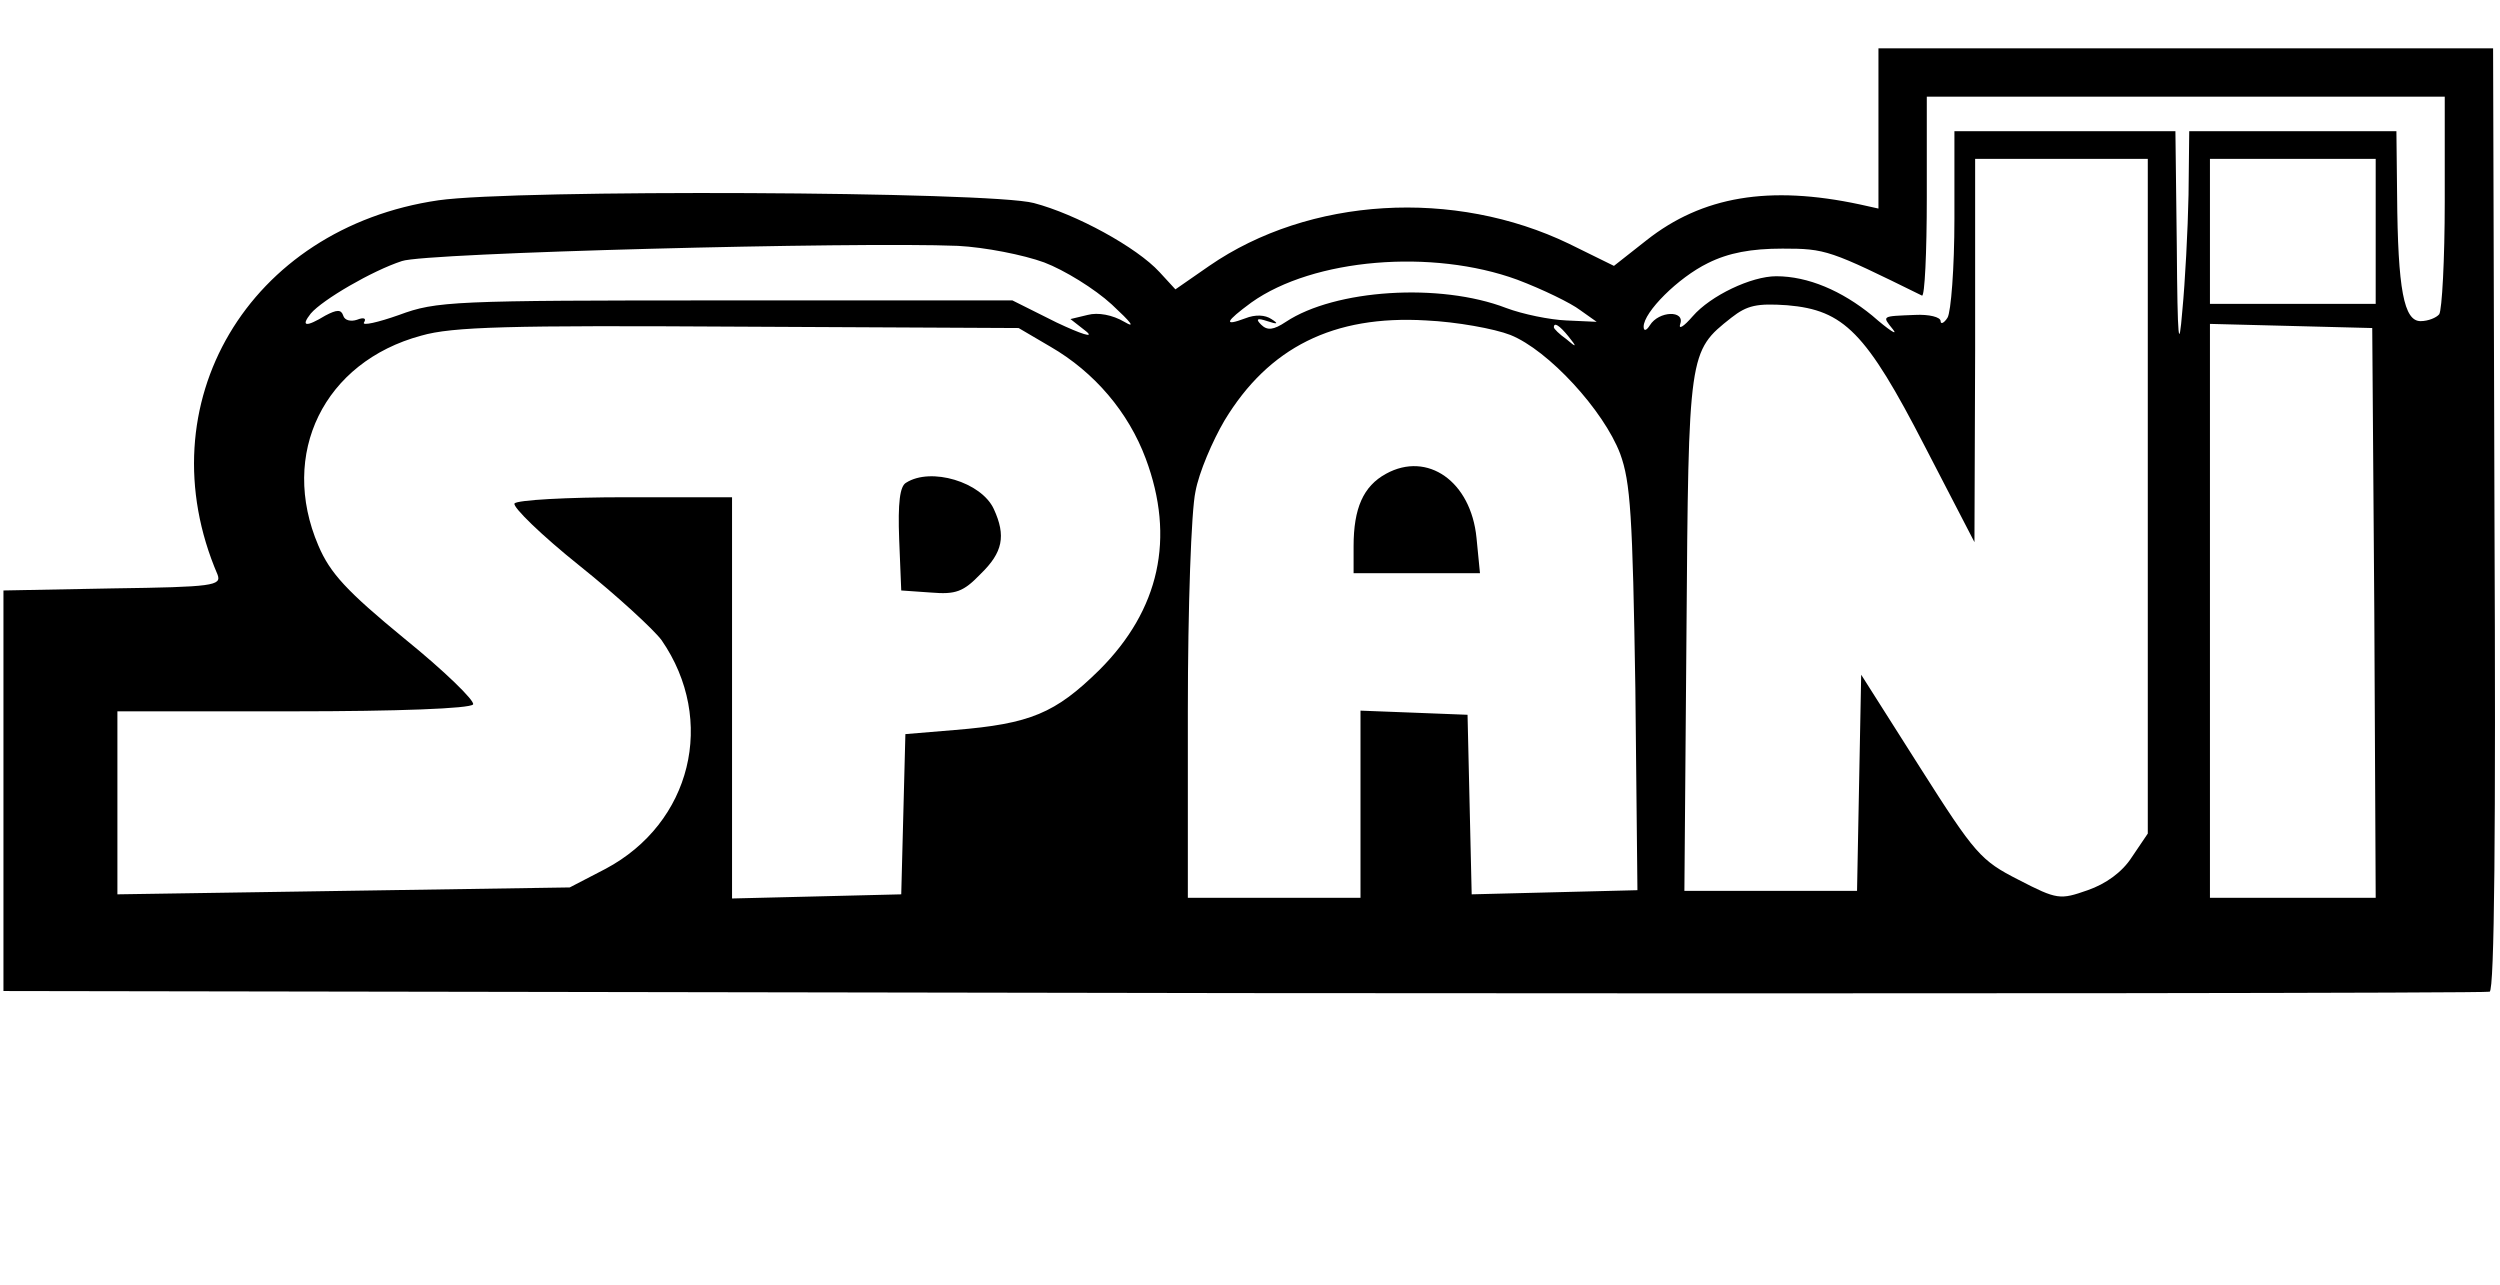
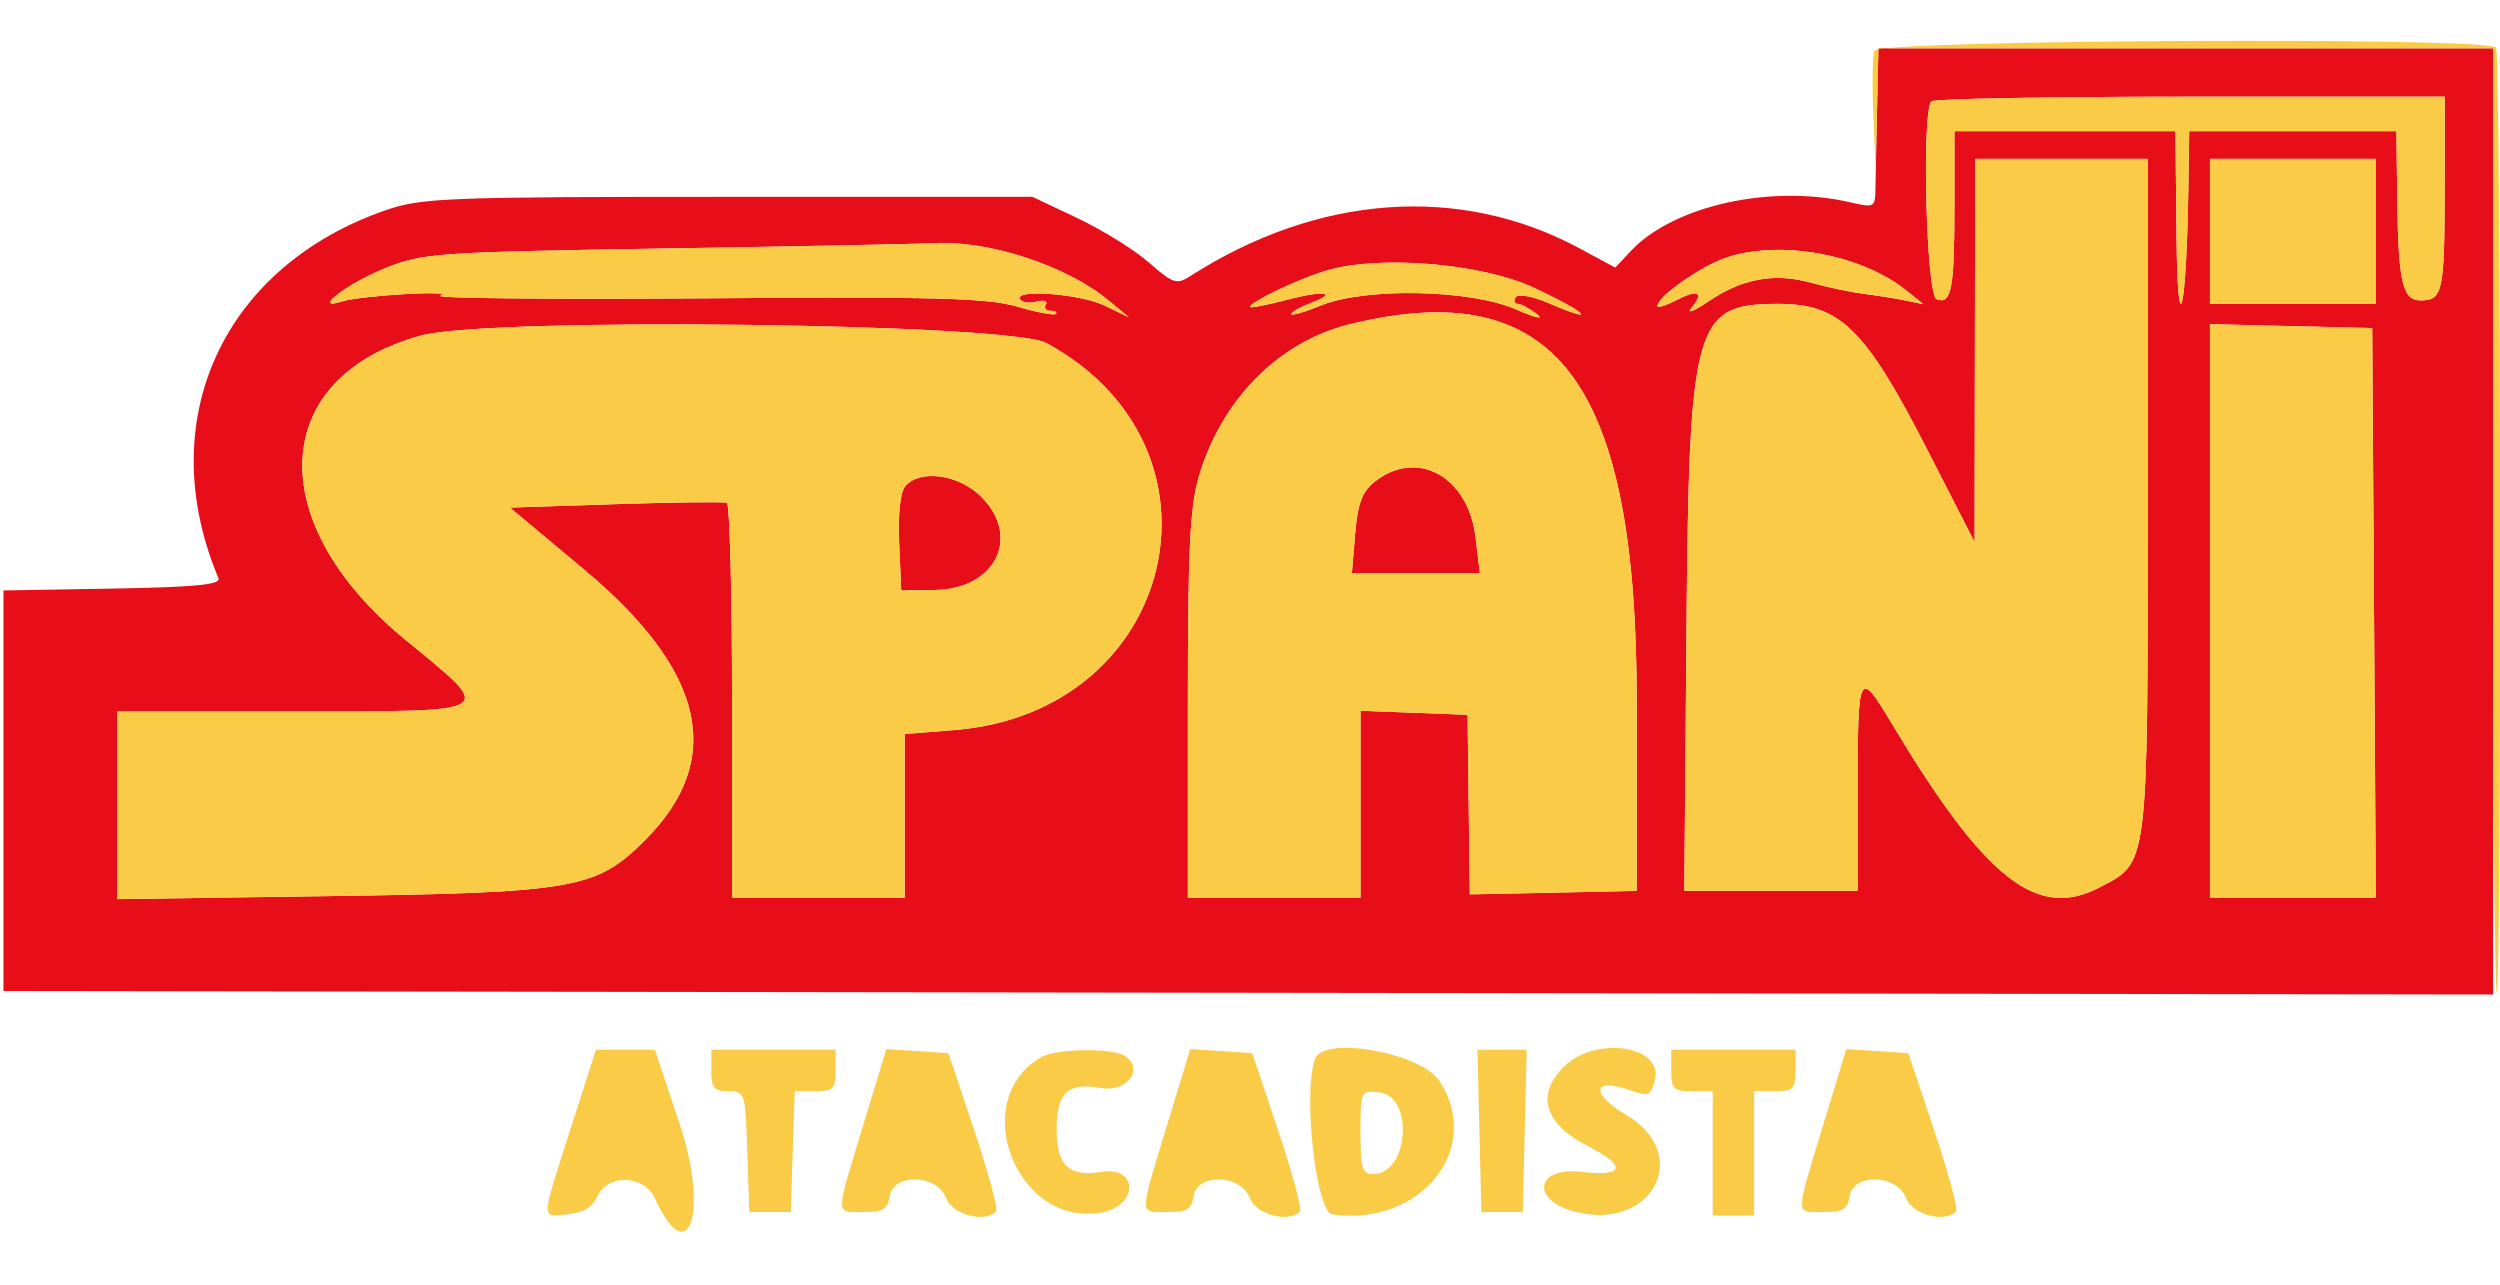
- <svg xmlns="http://www.w3.org/2000/svg" version="1.0" width="362pt" height="186pt" viewBox="0 0 362 186" preserveAspectRatio="xMidYMid meet">
-   <g transform="translate(0,186) scale(0.1,-0.1)" fill="#000000" stroke="none">
-     <path d="M2720 1674 l0 -116 -27 6 c-131 28 -228 12 -309 -52 l-47 -37 -65 32 c-166 80 -376 68 -521 -32 l-49 -34 -23 25 c-33 36 -121 84 -182 100 -63 17 -750 20 -862 4 -275 -40 -426 -295 -320 -542 6 -16 -6 -18 -152 -20 l-158 -3 0 -290 0 -290 1795 -3 c987 -1 1800 0 1805 2 7 2 9 237 7 685 l-2 681 -445 0 -445 0 0 -116z m820 -106 c0 -84 -4 -157 -8 -163 -4 -5 -16 -10 -27 -10 -24 0 -33 45 -34 183 l-1 92 -150 0 -150 0 -1 -92 c-1 -51 -5 -127 -9 -168 -5 -61 -7 -44 -8 93 l-2 167 -160 0 -160 0 0 -127 c0 -71 -5 -135 -10 -143 -5 -8 -10 -10 -10 -5 0 6 -17 10 -37 9 -49 -2 -48 -1 -32 -21 8 -10 -6 -1 -30 20 -44 36 -93 57 -139 57 -36 0 -95 -28 -121 -58 -13 -15 -21 -20 -18 -11 7 20 -31 19 -44 -2 -5 -8 -9 -9 -9 -2 0 21 50 71 93 92 30 15 63 21 108 21 63 0 68 -2 202 -68 4 -2 7 62 7 142 l0 146 375 0 375 0 0 -152z m-430 -427 l0 -488 -23 -34 c-14 -22 -38 -39 -64 -48 -40 -14 -44 -14 -100 15 -55 28 -63 37 -143 163 l-85 134 -3 -156 -3 -157 -125 0 -125 0 3 373 c3 408 3 408 65 457 23 18 37 21 81 18 82 -7 114 -39 199 -204 l72 -139 1 278 0 277 125 0 125 0 0 -489z m330 384 l0 -105 -120 0 -120 0 0 105 0 105 120 0 120 0 0 -105z m-1928 -45 c29 -11 73 -38 98 -61 28 -26 35 -35 18 -25 -17 10 -38 14 -53 10 l-25 -6 23 -18 c12 -10 -7 -4 -43 13 l-64 32 -416 0 c-395 0 -418 -1 -472 -21 -31 -11 -54 -16 -51 -11 4 6 0 8 -10 4 -9 -3 -18 -1 -20 6 -3 9 -9 9 -26 0 -28 -17 -36 -16 -21 3 17 20 89 62 132 76 33 12 656 28 805 22 39 -2 95 -13 125 -24z m685 -25 c37 -14 78 -34 91 -44 l24 -17 -44 2 c-24 1 -63 9 -87 18 -96 37 -248 27 -319 -20 -18 -12 -27 -13 -36 -4 -8 8 -6 10 9 5 15 -5 17 -4 6 3 -9 6 -23 7 -38 1 -32 -12 -29 -5 9 23 90 64 262 78 385 33z m-10 -80 c55 -22 135 -109 159 -172 15 -41 18 -89 22 -340 l3 -292 -120 -3 -120 -3 -3 130 -3 130 -77 3 -78 3 0 -136 0 -135 -125 0 -125 0 0 270 c0 152 5 291 11 318 5 28 25 74 42 103 64 106 158 153 292 145 44 -2 99 -12 122 -21z m-666 -17 c64 -37 113 -95 138 -162 43 -115 20 -219 -67 -306 -64 -63 -100 -78 -209 -87 l-72 -6 -3 -116 -3 -116 -122 -3 -123 -3 0 291 0 290 -154 0 c-85 0 -157 -4 -161 -9 -3 -5 39 -46 94 -90 55 -44 108 -93 119 -108 80 -116 43 -265 -81 -331 l-52 -27 -328 -5 -327 -5 0 133 0 132 254 0 c152 0 257 4 261 10 3 5 -41 48 -99 95 -84 69 -108 95 -125 135 -57 133 8 266 149 304 45 13 127 15 460 13 l405 -2 46 -27z m750 15 c13 -16 12 -17 -3 -4 -10 7 -18 15 -18 17 0 8 8 3 21 -13z m1167 -400 l2 -413 -120 0 -120 0 0 415 0 416 118 -3 117 -3 3 -412z" />
-     <path d="M2007 1174 c-33 -18 -47 -50 -47 -105 l0 -39 91 0 92 0 -5 51 c-8 82 -71 126 -131 93z" />
-     <path d="M1312 1161 c-9 -5 -12 -29 -10 -82 l3 -74 43 -3 c36 -3 47 1 72 27 32 31 37 55 19 94 -18 39 -91 61 -127 38z" />
-   </g>
+ <svg xmlns="http://www.w3.org/2000/svg" width="362" height="186" viewBox="0 0 362 186" version="1.1">
+   <path d="M 271.798 15.750 C 271.687 20.563, 271.581 25.768, 271.562 27.317 C 271.529 30.023, 271.389 30.102, 268.014 29.317 C 256.459 26.630, 242.346 29.745, 236.139 36.352 L 233.889 38.747 228.694 35.951 C 211.407 26.646, 190.868 28.116, 172.341 39.984 C 170.377 41.243, 169.840 41.067, 166.389 38.036 C 164.302 36.204, 159.648 33.309, 156.047 31.603 L 149.500 28.500 105.500 28.500 C 64.991 28.500, 61.064 28.650, 56 30.387 C 32.244 38.536, 22.030 60.895, 31.634 83.724 C 32.025 84.654, 28.337 85.015, 16.325 85.224 L 0.500 85.500 0.500 114.500 L 0.500 143.500 180.750 143.753 L 361 144.005 361 75.503 L 361 7 316.500 7 L 272 7 271.798 15.750 M 279.667 14.667 C 278.225 16.109, 278.923 42.756, 280.417 43.330 C 282.558 44.151, 283 41.857, 283 29.918 L 283 19 299 19 L 315 19 315.157 34.250 C 315.325 50.504, 316.604 45.294, 316.876 27.250 L 317 19 332 19 L 347 19 347.118 28.750 C 347.265 40.849, 347.873 43.500, 350.500 43.500 C 353.694 43.500, 353.969 42.261, 353.985 27.750 L 354 14 317.167 14 C 296.908 14, 280.033 14.300, 279.667 14.667 M 285.962 50.750 L 285.924 78.500 279.140 65.254 C 270.055 47.516, 266.473 44, 257.482 44 C 245.289 44, 244.565 46.601, 244.194 91.750 L 243.888 129 256.444 129 L 269 129 269 114 C 269 97.127, 269.162 96.824, 273.930 104.778 C 287.414 127.268, 294.905 133.203, 303.923 128.540 C 311.162 124.796, 310.992 126.162, 310.996 71.750 L 311 23 298.500 23 L 286 23 285.962 50.750 M 320 33.500 L 320 44 332 44 L 344 44 344 33.500 L 344 23 332 23 L 320 23 320 33.500 M 96.500 35.977 C 63.142 36.511, 61.235 36.644, 55.841 38.806 C 50.296 41.030, 44.996 45.088, 49.508 43.656 C 52.268 42.780, 65.904 41.982, 63.782 42.821 C 62.837 43.194, 80.084 43.364, 102.107 43.197 C 135.485 42.944, 143.006 43.144, 147.289 44.400 C 150.115 45.228, 152.631 45.702, 152.880 45.453 C 153.129 45.204, 152.782 45, 152.108 45 C 151.434 45, 151.134 44.592, 151.442 44.093 C 151.751 43.595, 151.153 43.409, 150.114 43.680 C 149.076 43.952, 147.993 43.798, 147.709 43.337 C 146.763 41.807, 156.443 42.543, 160 44.271 L 163.500 45.972 160.500 43.488 C 154.444 38.471, 143.112 34.763, 135.201 35.208 C 133.165 35.323, 115.750 35.669, 96.500 35.977 M 248.500 37.892 C 244.592 39.698, 240 43.164, 240 44.308 C 240 44.623, 241.217 44.250, 242.704 43.478 C 245.895 41.823, 246.830 42.295, 244.919 44.597 C 244.168 45.502, 245.275 45.075, 247.378 43.648 C 252.285 40.317, 256.970 39.468, 262.273 40.948 C 264.598 41.597, 268.075 42.326, 270 42.568 C 271.925 42.810, 274.625 43.243, 276 43.530 L 278.500 44.051 276 42.037 C 269.015 36.409, 255.966 34.442, 248.500 37.892 M 191.500 39.345 C 187.291 40.733, 181 43.783, 181 44.435 C 181 44.646, 183.342 44.201, 186.203 43.446 C 191.784 41.974, 193.984 42.295, 189.639 43.947 C 188.187 44.499, 187 45.183, 187 45.467 C 187 45.751, 188.912 45.200, 191.250 44.242 C 197.683 41.605, 212.899 41.905, 219.500 44.799 C 222.281 46.018, 223.639 46.327, 222.559 45.495 C 221.491 44.673, 220.227 44, 219.750 44 C 219.273 44, 219.147 43.572, 219.470 43.048 C 219.816 42.489, 221.903 42.887, 224.529 44.013 C 231.513 47.006, 229.772 45.258, 222.250 41.724 C 214.388 38.030, 199.078 36.846, 191.500 39.345 M 195.500 46.938 C 185.215 49.453, 176.917 57.791, 173.612 68.932 C 172.298 73.358, 172 79.510, 172 102.182 L 172 130 184.500 130 L 197 130 197 116.458 L 197 102.916 204.750 103.208 L 212.500 103.500 212.664 116.500 L 212.828 129.500 215.914 129.444 C 217.611 129.414, 223.050 129.301, 228 129.194 L 237 129 237 101.589 C 237 55.135, 225.251 39.663, 195.500 46.938 M 61 48.577 C 39.019 54.562, 37.895 75.529, 58.641 92.593 C 71.847 103.455, 72.555 103, 42.441 103 L 17 103 17 116.597 L 17 130.193 47.750 129.755 C 83.309 129.248, 86.344 128.709, 93.402 121.651 C 105.050 110.003, 102.170 97.189, 84.604 82.500 L 73.842 73.500 89.171 73 C 97.602 72.725, 104.838 72.639, 105.250 72.809 C 105.662 72.979, 106 85.916, 106 101.559 L 106 130 118.500 130 L 131 130 131 118.144 L 131 106.289 138.250 105.706 C 170.424 103.123, 179.482 64.812, 151.500 49.665 C 146.201 46.797, 70.864 45.891, 61 48.577 M 320 88.468 L 320 130 332.011 130 L 344.022 130 343.761 88.750 L 343.500 47.500 331.750 47.218 L 320 46.937 320 88.468 M 198.957 69.834 C 197.228 71.234, 196.581 73.009, 196.222 77.334 L 195.752 83 205.015 83 L 214.279 83 213.668 77.845 C 212.613 68.936, 205.111 64.851, 198.957 69.834 M 131.075 70.410 C 130.359 71.272, 130.020 74.478, 130.202 78.660 L 130.500 85.500 135.399 85.428 C 144.164 85.299, 147.899 77.745, 142.077 71.923 C 138.837 68.683, 133.156 67.902, 131.075 70.410" stroke="none" fill="#e70e19" fill-rule="evenodd" />
+   <path d="M 271.424 7.338 C 271.141 8.075, 271.065 12.237, 271.254 16.588 L 271.598 24.500 271.799 15.750 L 272 7 316.500 7 L 361 7 361 75.667 C 361 113.433, 361.242 144.092, 361.537 143.797 C 362.246 143.087, 362.143 8.041, 361.432 6.890 C 360.461 5.319, 272.030 5.759, 271.424 7.338 M 279.667 14.667 C 278.225 16.109, 278.923 42.756, 280.417 43.330 C 282.558 44.151, 283 41.857, 283 29.918 L 283 19 299 19 L 315 19 315.157 34.250 C 315.325 50.504, 316.604 45.294, 316.876 27.250 L 317 19 332 19 L 347 19 347.118 28.750 C 347.265 40.849, 347.873 43.500, 350.500 43.500 C 353.694 43.500, 353.969 42.261, 353.985 27.750 L 354 14 317.167 14 C 296.908 14, 280.033 14.300, 279.667 14.667 M 285.962 50.750 L 285.924 78.500 279.140 65.254 C 270.055 47.516, 266.473 44, 257.482 44 C 245.289 44, 244.565 46.601, 244.194 91.750 L 243.888 129 256.444 129 L 269 129 269 114 C 269 97.127, 269.162 96.824, 273.930 104.778 C 287.414 127.268, 294.905 133.203, 303.923 128.540 C 311.162 124.796, 310.992 126.162, 310.996 71.750 L 311 23 298.500 23 L 286 23 285.962 50.750 M 320 33.500 L 320 44 332 44 L 344 44 344 33.500 L 344 23 332 23 L 320 23 320 33.500 M 96.500 35.977 C 63.142 36.511, 61.235 36.644, 55.841 38.806 C 50.296 41.030, 44.996 45.088, 49.508 43.656 C 52.268 42.780, 65.904 41.982, 63.782 42.821 C 62.837 43.194, 80.084 43.364, 102.107 43.197 C 135.485 42.944, 143.006 43.144, 147.289 44.400 C 150.115 45.228, 152.631 45.702, 152.880 45.453 C 153.129 45.204, 152.782 45, 152.108 45 C 151.434 45, 151.134 44.592, 151.442 44.093 C 151.751 43.595, 151.153 43.409, 150.114 43.680 C 149.076 43.952, 147.993 43.798, 147.709 43.337 C 146.763 41.807, 156.443 42.543, 160 44.271 L 163.500 45.972 160.500 43.488 C 154.444 38.471, 143.112 34.763, 135.201 35.208 C 133.165 35.323, 115.750 35.669, 96.500 35.977 M 248.500 37.892 C 244.592 39.698, 240 43.164, 240 44.308 C 240 44.623, 241.217 44.250, 242.704 43.478 C 245.895 41.823, 246.830 42.295, 244.919 44.597 C 244.168 45.502, 245.275 45.075, 247.378 43.648 C 252.285 40.317, 256.970 39.468, 262.273 40.948 C 264.598 41.597, 268.075 42.326, 270 42.568 C 271.925 42.810, 274.625 43.243, 276 43.530 L 278.500 44.051 276 42.037 C 269.015 36.409, 255.966 34.442, 248.500 37.892 M 191.500 39.345 C 187.291 40.733, 181 43.783, 181 44.435 C 181 44.646, 183.342 44.201, 186.203 43.446 C 191.784 41.974, 193.984 42.295, 189.639 43.947 C 188.187 44.499, 187 45.183, 187 45.467 C 187 45.751, 188.912 45.200, 191.250 44.242 C 197.683 41.605, 212.899 41.905, 219.500 44.799 C 222.281 46.018, 223.639 46.327, 222.559 45.495 C 221.491 44.673, 220.227 44, 219.750 44 C 219.273 44, 219.147 43.572, 219.470 43.048 C 219.816 42.489, 221.903 42.887, 224.529 44.013 C 231.513 47.006, 229.772 45.258, 222.250 41.724 C 214.388 38.030, 199.078 36.846, 191.500 39.345 M 195.500 46.938 C 185.215 49.453, 176.917 57.791, 173.612 68.932 C 172.298 73.358, 172 79.510, 172 102.182 L 172 130 184.500 130 L 197 130 197 116.458 L 197 102.916 204.750 103.208 L 212.500 103.500 212.664 116.500 L 212.828 129.500 215.914 129.444 C 217.611 129.414, 223.050 129.301, 228 129.194 L 237 129 237 101.589 C 237 55.135, 225.251 39.663, 195.500 46.938 M 61 48.577 C 39.019 54.562, 37.895 75.529, 58.641 92.593 C 71.847 103.455, 72.555 103, 42.441 103 L 17 103 17 116.597 L 17 130.193 47.750 129.755 C 83.309 129.248, 86.344 128.709, 93.402 121.651 C 105.050 110.003, 102.170 97.189, 84.604 82.500 L 73.842 73.500 89.171 73 C 97.602 72.725, 104.838 72.639, 105.250 72.809 C 105.662 72.979, 106 85.916, 106 101.559 L 106 130 118.500 130 L 131 130 131 118.144 L 131 106.289 138.250 105.706 C 170.424 103.123, 179.482 64.812, 151.500 49.665 C 146.201 46.797, 70.864 45.891, 61 48.577 M 320 88.468 L 320 130 332.011 130 L 344.022 130 343.761 88.750 L 343.500 47.500 331.750 47.218 L 320 46.937 320 88.468 M 198.957 69.834 C 197.228 71.234, 196.581 73.009, 196.222 77.334 L 195.752 83 205.015 83 L 214.279 83 213.668 77.845 C 212.613 68.936, 205.111 64.851, 198.957 69.834 M 131.075 70.410 C 130.359 71.272, 130.020 74.478, 130.202 78.660 L 130.500 85.500 135.399 85.428 C 144.164 85.299, 147.899 77.745, 142.077 71.923 C 138.837 68.683, 133.156 67.902, 131.075 70.410 M 82.646 163.375 C 78.248 177.097, 78.276 176.196, 82.250 175.813 C 84.479 175.598, 85.810 174.793, 86.487 173.250 C 87.936 169.947, 93.272 170.107, 94.818 173.500 C 99.723 184.266, 102.662 175.490, 98.417 162.752 L 94.835 152 90.564 152 L 86.293 152 82.646 163.375 M 103 155 C 103 157.521, 103.393 158, 105.461 158 C 107.866 158, 107.929 158.199, 108.211 166.750 L 108.500 175.500 111.500 175.500 L 114.500 175.500 114.789 166.750 L 115.078 158 118.039 158 C 120.662 158, 121 157.658, 121 155 L 121 152 112 152 L 103 152 103 155 M 125.060 162.702 C 120.898 176.379, 120.902 175.500, 125 175.500 C 127.868 175.500, 128.558 175.094, 128.820 173.250 C 129.308 169.808, 135.670 170.002, 137 173.500 C 137.902 175.874, 142.553 177.114, 144.237 175.430 C 144.551 175.116, 143.126 169.828, 141.070 163.680 L 137.333 152.500 132.840 152.202 L 128.347 151.905 125.060 162.702 M 150.750 153.080 C 139.986 159.350, 147.248 177.864, 159.565 175.554 C 164.873 174.558, 164.818 168.831, 159.508 169.692 C 154.775 170.461, 153 168.772, 153 163.500 C 153 158.228, 154.665 156.659, 159.327 157.534 C 163.161 158.253, 165.814 154.764, 162.857 152.890 C 160.991 151.708, 152.888 151.835, 150.750 153.080 M 169.060 162.702 C 164.898 176.379, 164.902 175.500, 169 175.500 C 171.868 175.500, 172.558 175.094, 172.820 173.250 C 173.308 169.808, 179.670 170.002, 181 173.500 C 181.902 175.874, 186.553 177.114, 188.237 175.430 C 188.551 175.116, 187.126 169.828, 185.070 163.680 L 181.333 152.500 176.840 152.202 L 172.347 151.905 169.060 162.702 M 190.432 153.318 C 188.624 158.029, 190.544 175.506, 192.907 175.840 C 205.713 177.650, 214.836 166.310, 208.434 156.540 C 205.740 152.428, 191.735 149.922, 190.432 153.318 M 214.218 163.750 L 214.500 175.500 217.500 175.500 L 220.500 175.500 220.782 163.750 L 221.063 152 217.500 152 L 213.937 152 214.218 163.750 M 226.455 154.455 C 222.333 158.577, 223.623 162.747, 230.033 166.017 C 235.648 168.882, 235.188 170.419, 228.937 169.679 C 222.536 168.921, 221.559 173.598, 227.750 175.363 C 239.059 178.587, 245.318 167.201, 235.424 161.403 C 230.260 158.376, 230.593 155.965, 235.919 157.822 C 238.765 158.814, 239.036 158.706, 239.630 156.339 C 240.876 151.375, 230.953 149.956, 226.455 154.455 M 242 155 C 242 157.667, 242.333 158, 245 158 L 248 158 248 167 L 248 176 251 176 L 254 176 254 167 L 254 158 257 158 C 259.667 158, 260 157.667, 260 155 L 260 152 251 152 L 242 152 242 155 M 264.060 162.702 C 259.898 176.379, 259.902 175.500, 264 175.500 C 266.868 175.500, 267.558 175.094, 267.820 173.250 C 268.308 169.808, 274.670 170.002, 276 173.500 C 276.902 175.874, 281.553 177.114, 283.237 175.430 C 283.551 175.116, 282.126 169.828, 280.070 163.680 L 276.333 152.500 271.840 152.202 L 267.347 151.905 264.060 162.702 M 197 163.934 C 197 169.201, 197.247 170, 198.878 170 C 203.955 170, 204.785 158.763, 199.750 158.184 C 197.017 157.869, 197 157.906, 197 163.934" stroke="none" fill="#f9cb47" fill-rule="evenodd" />
</svg>
